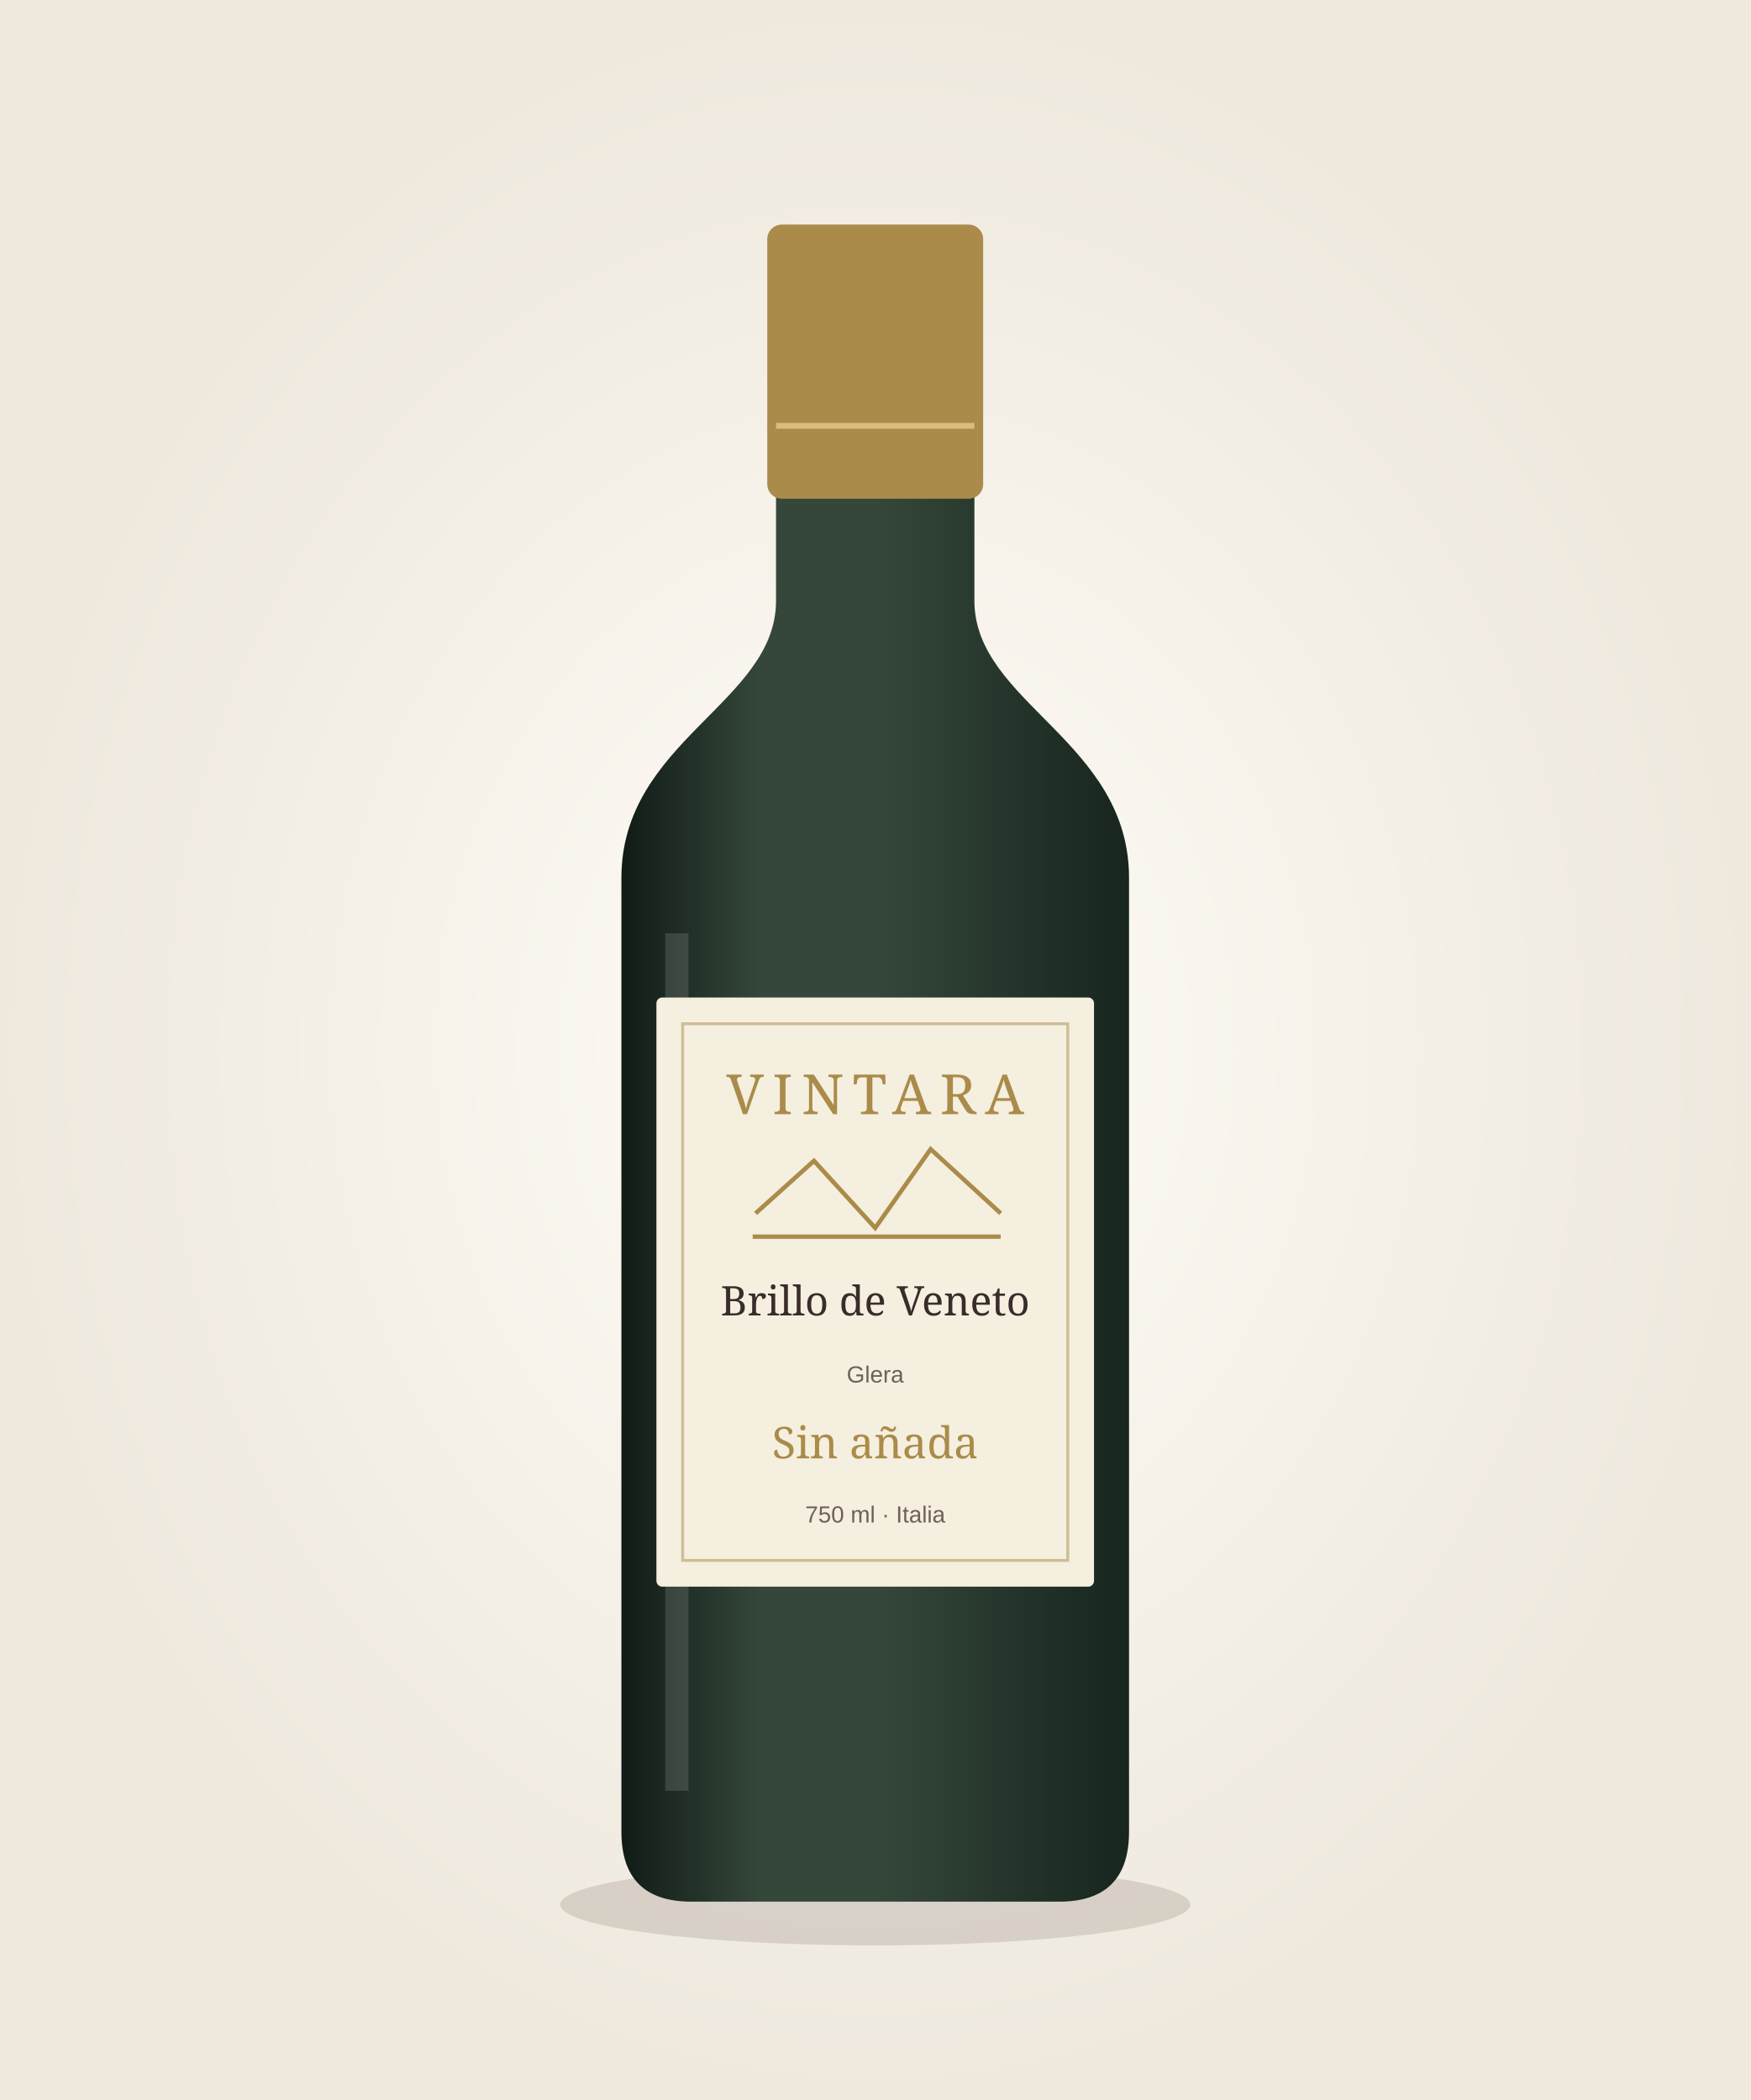
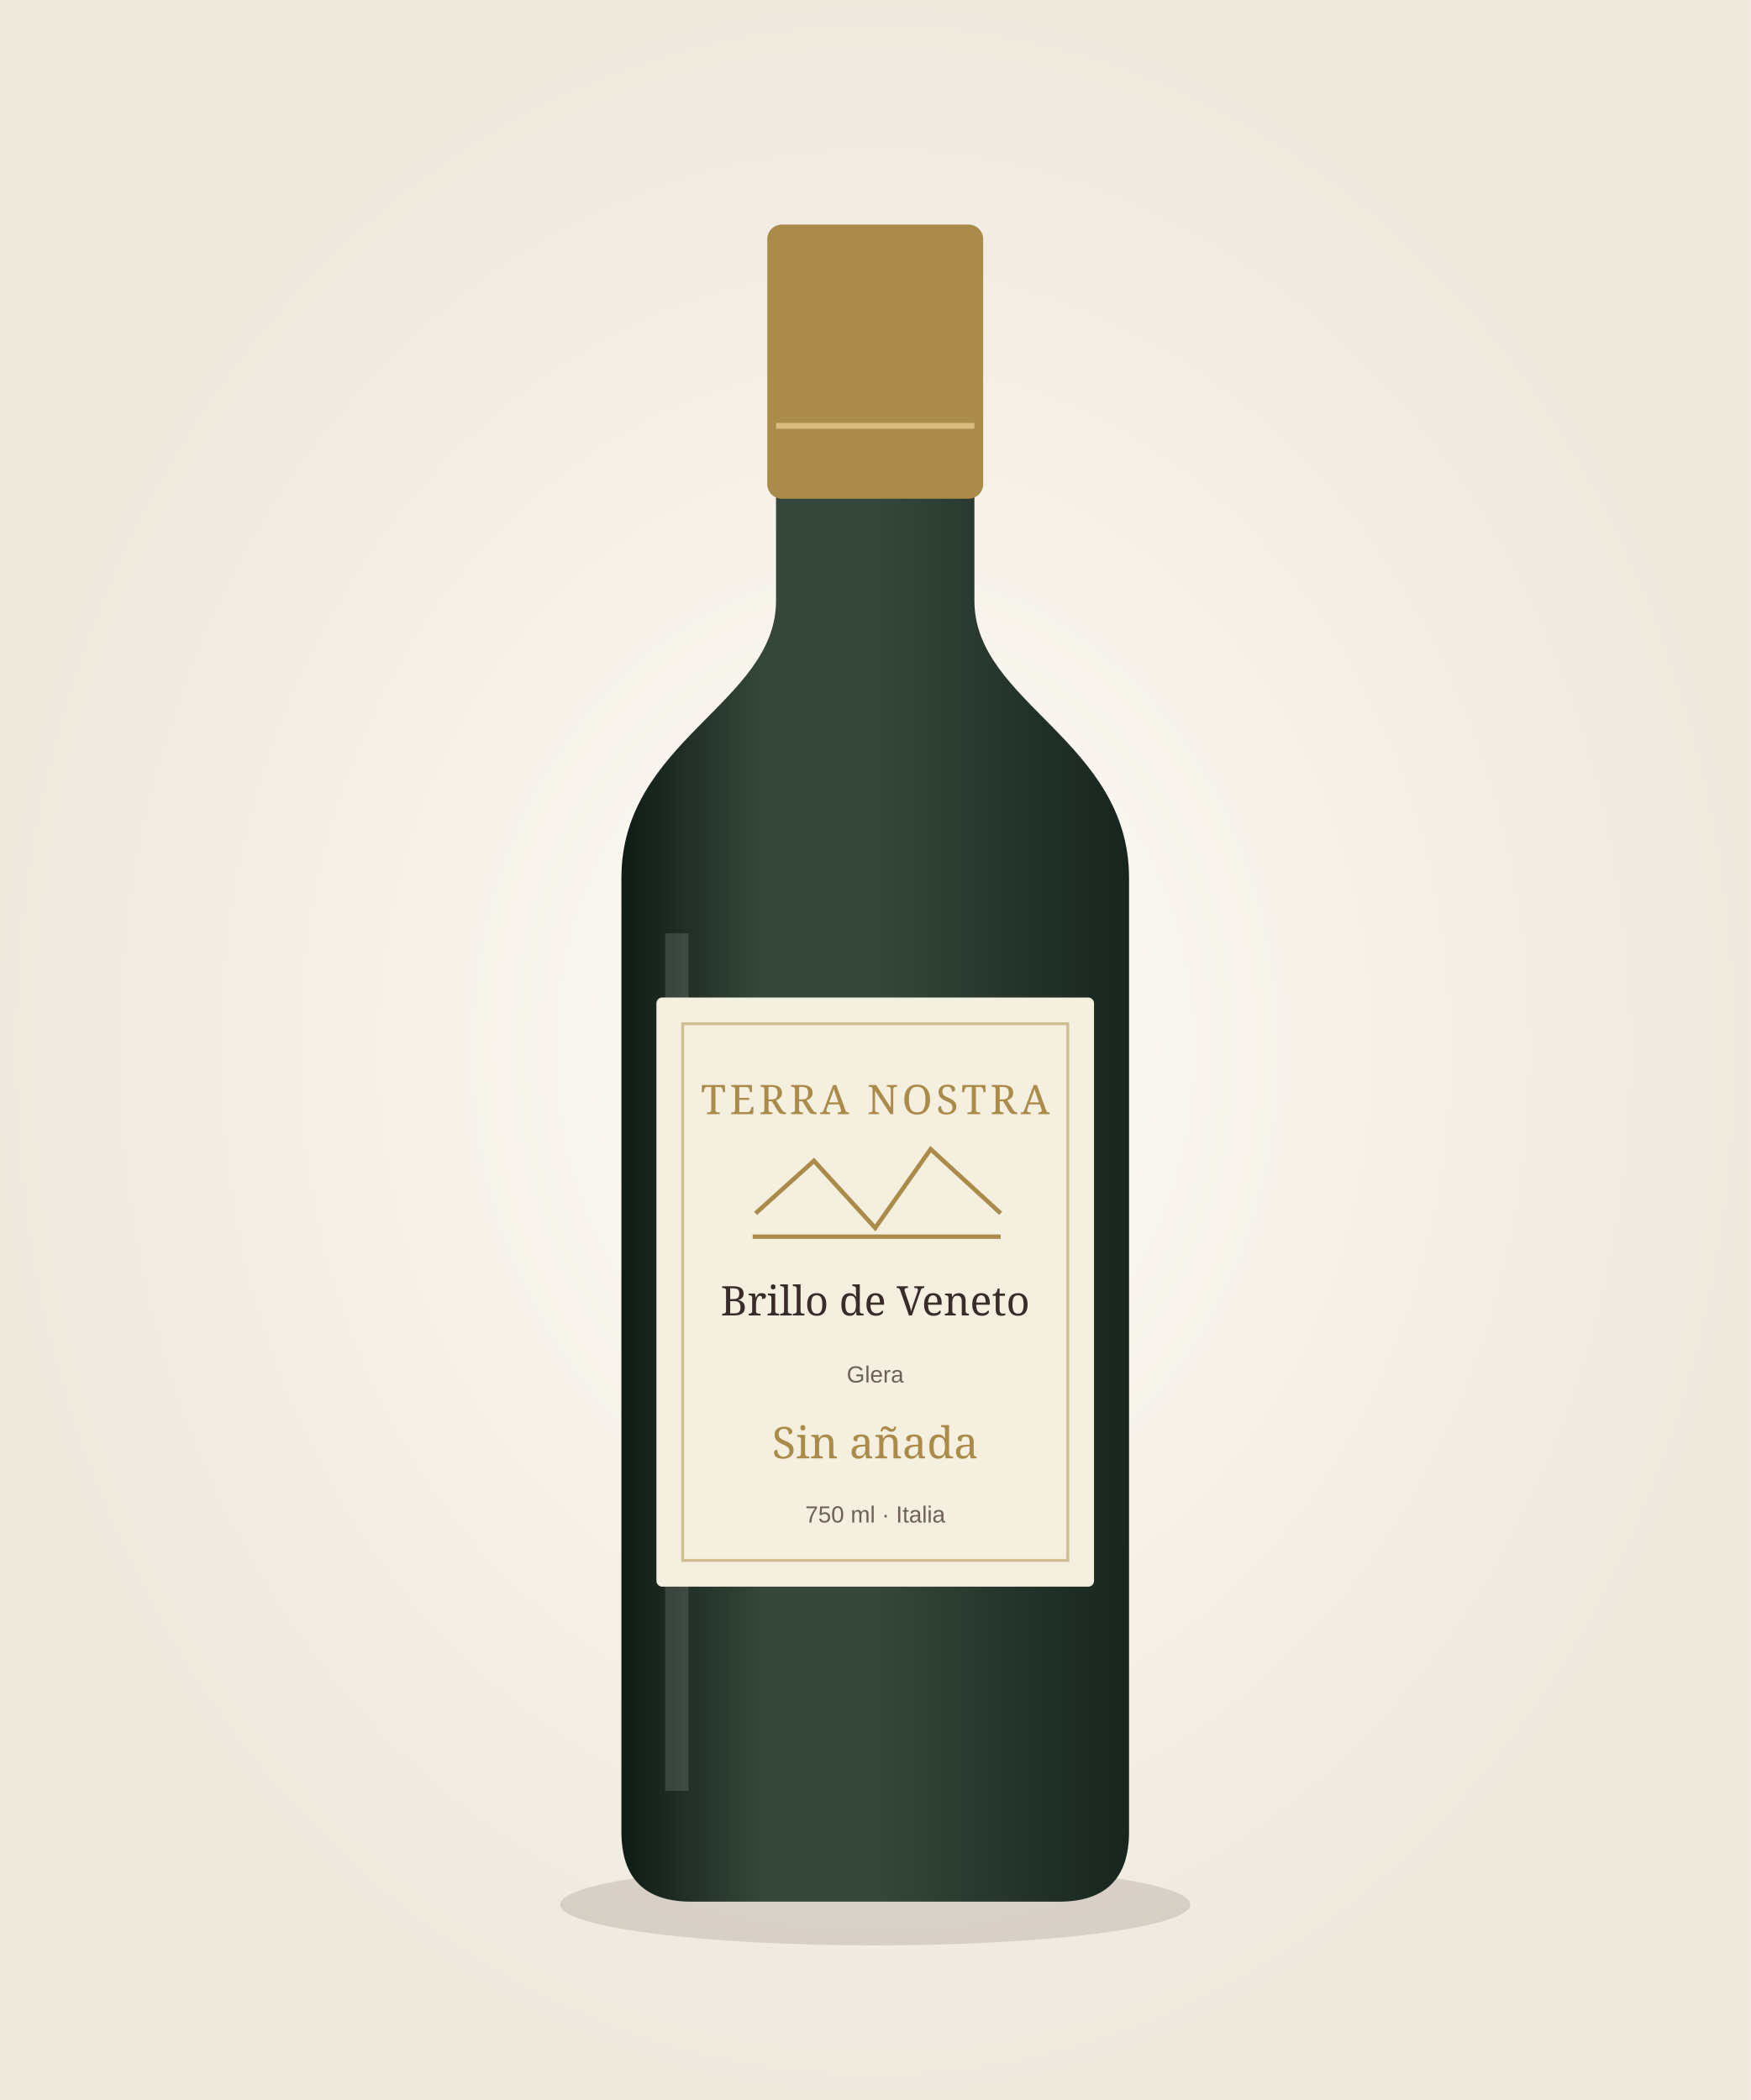
<svg xmlns="http://www.w3.org/2000/svg" width="600" height="720" viewBox="0 0 600 720" role="img" aria-label="Brillo de Veneto, ilustración de botella">
  <defs>
    <linearGradient id="g">
      <stop stop-color="#101b16" />
      <stop offset=".28" stop-color="#35473a" />
      <stop offset=".5" stop-color="#35473a" />
      <stop offset="1" stop-color="#17251e" />
    </linearGradient>
    <radialGradient id="bg">
      <stop stop-color="#fffdf8" />
      <stop offset="1" stop-color="#eee8dd" />
    </radialGradient>
  </defs>
  <rect width="600" height="720" fill="url(#bg)" />
  <ellipse cx="300" cy="653" rx="108" ry="14" fill="#3d2820" opacity=".14" />
  <path d="M266 81h68v125c0 35 53 48 53 95v327q0 24-24 24H237q-24 0-24-24V301c0-47 53-60 53-95z" fill="url(#g)" />
  <path d="M232 320v294" stroke="#fff" stroke-width="8" opacity=".13" />
  <rect x="263" y="77" width="74" height="94" rx="5" fill="#aa8b49" />
  <path d="M266 146h68" stroke="#d8bc80" stroke-width="2" />
  <rect x="225" y="342" width="150" height="202" rx="2" fill="#f5efdf" />
  <rect x="234" y="351" width="132" height="184" fill="none" stroke="#aa8b49" opacity=".5" />
-   <text x="300" y="382" text-anchor="middle" font-family="Georgia,serif" font-size="19" letter-spacing="3" fill="#aa8b49">VINTARA</text>
+   <text x="300" y="382" text-anchor="middle" font-family="Georgia,serif" font-size="14" letter-spacing="1.3" fill="#aa8b49">TERRA NOSTRA</text>
  <path d="M259 416l20-18 21 23 19-27 24 22M258 424h85" fill="none" stroke="#aa8b49" stroke-width="1.5" />
  <text x="300" y="451" text-anchor="middle" font-family="Georgia,serif" font-size="14" fill="#392c2a">Brillo de Veneto</text>
  <text x="300" y="474" text-anchor="middle" font-family="Arial,sans-serif" font-size="8" fill="#6e6158">Glera</text>
  <text x="300" y="500" text-anchor="middle" font-family="Georgia,serif" font-size="15" fill="#aa8b49">Sin añada</text>
  <text x="300" y="522" text-anchor="middle" font-family="Arial,sans-serif" font-size="8" fill="#6e6158">750 ml · Italia</text>
</svg>
